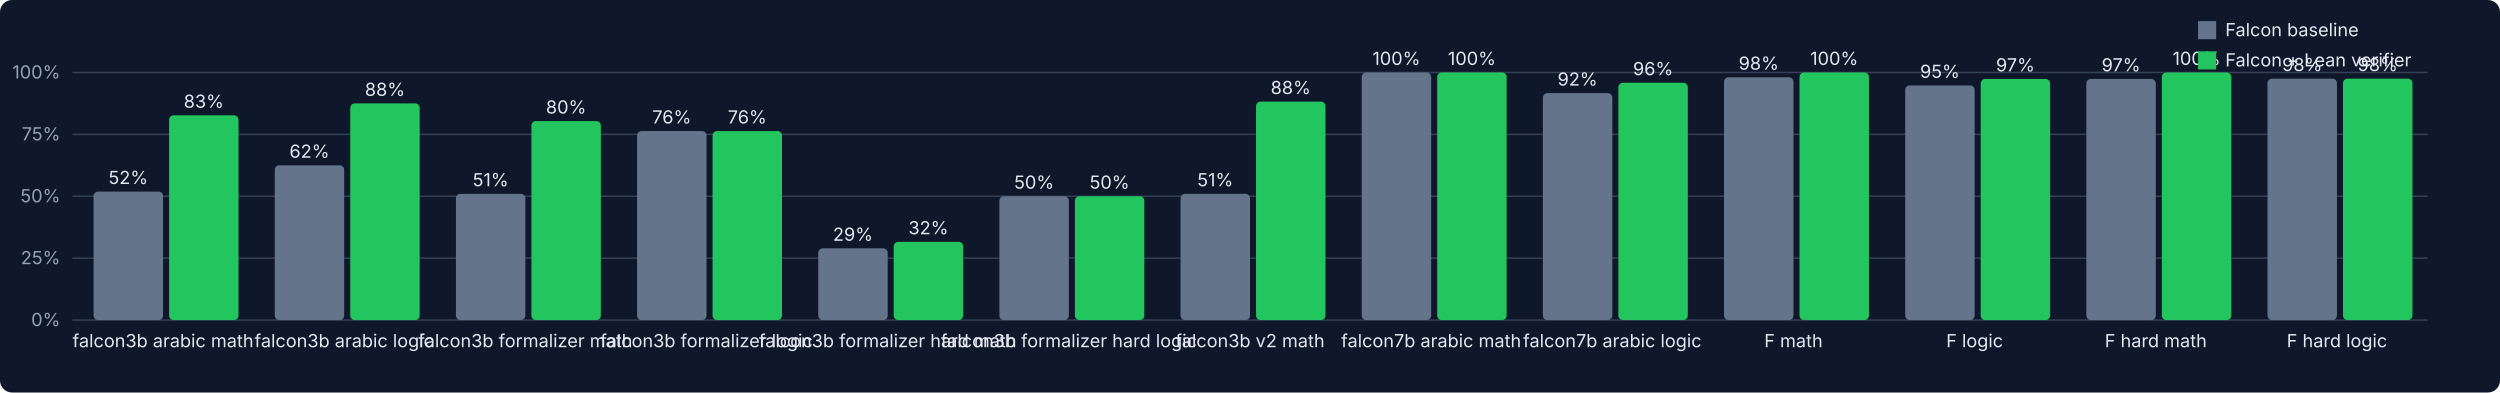
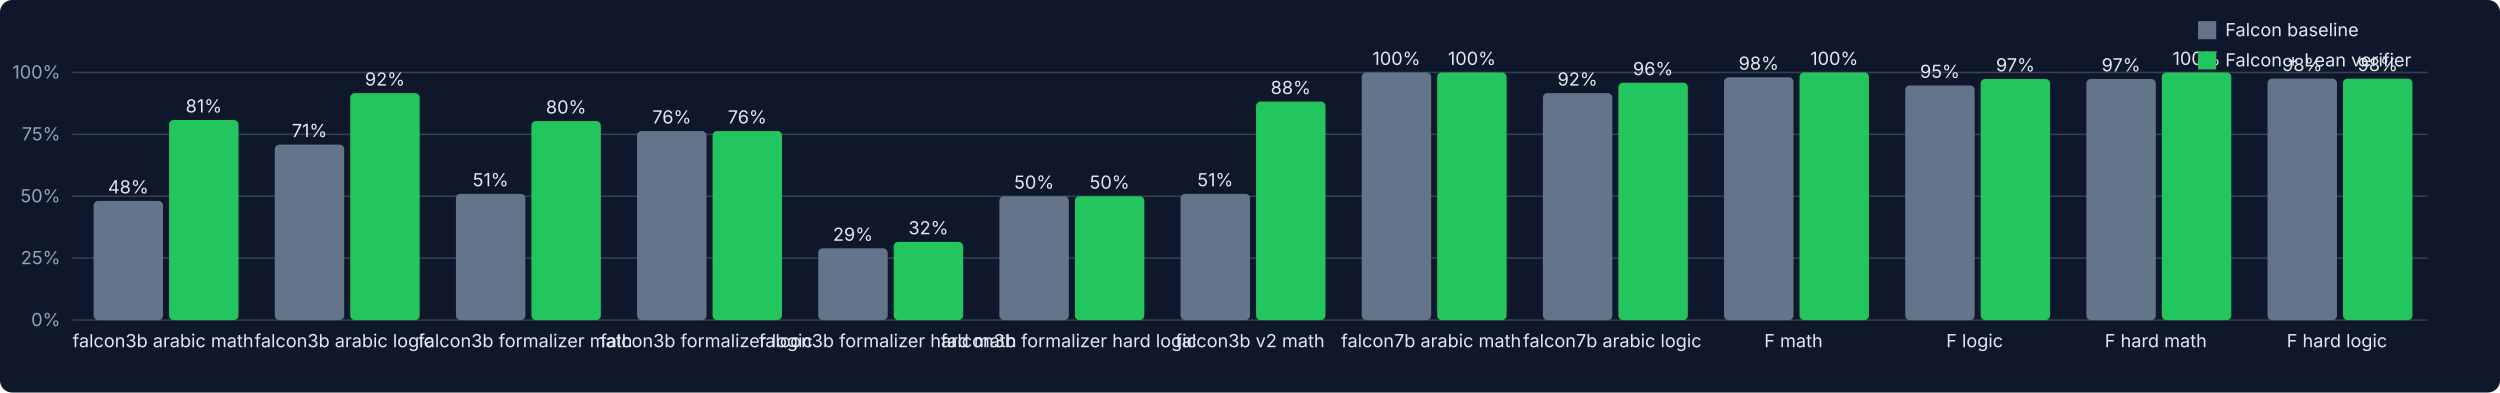
<svg xmlns="http://www.w3.org/2000/svg" viewBox="0 0 1656 260" width="1656" height="260" font-family="Inter,Segoe UI,sans-serif" font-size="12">
  <rect width="1656" height="260" fill="#0f172a" rx="8" />
  <line x1="48" x2="1608" y1="212.0" y2="212.0" stroke="#334155" />
  <text x="40" y="216.0" fill="#94a3b8" text-anchor="end">0%</text>
  <line x1="48" x2="1608" y1="171.0" y2="171.0" stroke="#334155" />
  <text x="40" y="175.0" fill="#94a3b8" text-anchor="end">25%</text>
  <line x1="48" x2="1608" y1="130.0" y2="130.0" stroke="#334155" />
  <text x="40" y="134.0" fill="#94a3b8" text-anchor="end">50%</text>
  <line x1="48" x2="1608" y1="89.0" y2="89.0" stroke="#334155" />
  <text x="40" y="93.0" fill="#94a3b8" text-anchor="end">75%</text>
  <line x1="48" x2="1608" y1="48.0" y2="48.0" stroke="#334155" />
  <text x="40" y="52.0" fill="#94a3b8" text-anchor="end">100%</text>
-   <rect x="62.0" y="126.9" width="46" height="85.1" fill="#64748b" rx="3" />
-   <text x="85.0" y="121.9" fill="#e2e8f0" text-anchor="middle">52%</text>
-   <rect x="112.0" y="76.4" width="46" height="135.6" fill="#22c55e" rx="3" />
-   <text x="135.0" y="71.4" fill="#e2e8f0" text-anchor="middle">83%</text>
+   <rect x="62.0" y="133.1" width="46" height="78.9" fill="#64748b" rx="3" />
+   <text x="85.0" y="128.1" fill="#e2e8f0" text-anchor="middle">48%</text>
+   <rect x="112.0" y="79.5" width="46" height="132.5" fill="#22c55e" rx="3" />
+   <text x="135.0" y="74.5" fill="#e2e8f0" text-anchor="middle">81%</text>
  <text x="108.0" y="230" fill="#e2e8f0" text-anchor="middle">falcon3b arabic math</text>
-   <rect x="182.0" y="109.5" width="46" height="102.5" fill="#64748b" rx="3" />
-   <text x="205.0" y="104.5" fill="#e2e8f0" text-anchor="middle">62%</text>
-   <rect x="232.0" y="68.5" width="46" height="143.5" fill="#22c55e" rx="3" />
-   <text x="255.0" y="63.5" fill="#e2e8f0" text-anchor="middle">88%</text>
+   <rect x="182.0" y="95.8" width="46" height="116.2" fill="#64748b" rx="3" />
+   <text x="205.0" y="90.8" fill="#e2e8f0" text-anchor="middle">71%</text>
+   <rect x="232.0" y="61.7" width="46" height="150.3" fill="#22c55e" rx="3" />
+   <text x="255.0" y="56.7" fill="#e2e8f0" text-anchor="middle">92%</text>
  <text x="228.0" y="230" fill="#e2e8f0" text-anchor="middle">falcon3b arabic logic</text>
  <rect x="302.0" y="128.4" width="46" height="83.6" fill="#64748b" rx="3" />
  <text x="325.0" y="123.4" fill="#e2e8f0" text-anchor="middle">51%</text>
  <rect x="352.0" y="80.2" width="46" height="131.8" fill="#22c55e" rx="3" />
  <text x="375.0" y="75.2" fill="#e2e8f0" text-anchor="middle">80%</text>
  <text x="348.0" y="230" fill="#e2e8f0" text-anchor="middle">falcon3b formalizer math</text>
  <rect x="422.0" y="86.8" width="46" height="125.2" fill="#64748b" rx="3" />
  <text x="445.0" y="81.8" fill="#e2e8f0" text-anchor="middle">76%</text>
  <rect x="472.0" y="86.8" width="46" height="125.2" fill="#22c55e" rx="3" />
  <text x="495.0" y="81.8" fill="#e2e8f0" text-anchor="middle">76%</text>
  <text x="468.0" y="230" fill="#e2e8f0" text-anchor="middle">falcon3b formalizer logic</text>
  <rect x="542.0" y="164.5" width="46" height="47.5" fill="#64748b" rx="3" />
  <text x="565.0" y="159.5" fill="#e2e8f0" text-anchor="middle">29%</text>
  <rect x="592.0" y="160.2" width="46" height="51.8" fill="#22c55e" rx="3" />
  <text x="615.0" y="155.2" fill="#e2e8f0" text-anchor="middle">32%</text>
  <text x="588.0" y="230" fill="#e2e8f0" text-anchor="middle">falcon3b formalizer hard math</text>
  <rect x="662.0" y="130.0" width="46" height="82.0" fill="#64748b" rx="3" />
  <text x="685.0" y="125.0" fill="#e2e8f0" text-anchor="middle">50%</text>
  <rect x="712.0" y="130.0" width="46" height="82.0" fill="#22c55e" rx="3" />
  <text x="735.0" y="125.0" fill="#e2e8f0" text-anchor="middle">50%</text>
  <text x="708.0" y="230" fill="#e2e8f0" text-anchor="middle">falcon3b formalizer hard logic</text>
  <rect x="782.0" y="128.4" width="46" height="83.6" fill="#64748b" rx="3" />
  <text x="805.0" y="123.4" fill="#e2e8f0" text-anchor="middle">51%</text>
  <rect x="832.0" y="67.3" width="46" height="144.7" fill="#22c55e" rx="3" />
  <text x="855.0" y="62.3" fill="#e2e8f0" text-anchor="middle">88%</text>
  <text x="828.0" y="230" fill="#e2e8f0" text-anchor="middle">falcon3b v2 math</text>
  <rect x="902.0" y="48.0" width="46" height="164.0" fill="#64748b" rx="3" />
  <text x="925.0" y="43.0" fill="#e2e8f0" text-anchor="middle">100%</text>
  <rect x="952.0" y="48.0" width="46" height="164.0" fill="#22c55e" rx="3" />
  <text x="975.0" y="43.0" fill="#e2e8f0" text-anchor="middle">100%</text>
  <text x="948.0" y="230" fill="#e2e8f0" text-anchor="middle">falcon7b arabic math</text>
  <rect x="1022.0" y="61.7" width="46" height="150.3" fill="#64748b" rx="3" />
  <text x="1045.0" y="56.7" fill="#e2e8f0" text-anchor="middle">92%</text>
  <rect x="1072.0" y="54.8" width="46" height="157.2" fill="#22c55e" rx="3" />
  <text x="1095.0" y="49.8" fill="#e2e8f0" text-anchor="middle">96%</text>
  <text x="1068.0" y="230" fill="#e2e8f0" text-anchor="middle">falcon7b arabic logic</text>
  <rect x="1142.0" y="51.2" width="46" height="160.8" fill="#64748b" rx="3" />
  <text x="1165.0" y="46.2" fill="#e2e8f0" text-anchor="middle">98%</text>
  <rect x="1192.0" y="48.0" width="46" height="164.0" fill="#22c55e" rx="3" />
  <text x="1215.0" y="43.0" fill="#e2e8f0" text-anchor="middle">100%</text>
  <text x="1188.0" y="230" fill="#e2e8f0" text-anchor="middle">F math</text>
  <rect x="1262.0" y="56.6" width="46" height="155.4" fill="#64748b" rx="3" />
  <text x="1285.0" y="51.6" fill="#e2e8f0" text-anchor="middle">95%</text>
  <rect x="1312.0" y="52.3" width="46" height="159.7" fill="#22c55e" rx="3" />
  <text x="1335.0" y="47.3" fill="#e2e8f0" text-anchor="middle">97%</text>
  <text x="1308.0" y="230" fill="#e2e8f0" text-anchor="middle">F logic</text>
  <rect x="1382.0" y="52.3" width="46" height="159.7" fill="#64748b" rx="3" />
  <text x="1405.0" y="47.3" fill="#e2e8f0" text-anchor="middle">97%</text>
  <rect x="1432.0" y="48.0" width="46" height="164.0" fill="#22c55e" rx="3" />
  <text x="1455.0" y="43.0" fill="#e2e8f0" text-anchor="middle">100%</text>
  <text x="1428.0" y="230" fill="#e2e8f0" text-anchor="middle">F hard math</text>
  <rect x="1502.0" y="52.1" width="46" height="159.9" fill="#64748b" rx="3" />
  <text x="1525.0" y="47.1" fill="#e2e8f0" text-anchor="middle">98%</text>
  <rect x="1552.0" y="52.1" width="46" height="159.9" fill="#22c55e" rx="3" />
  <text x="1575.0" y="47.1" fill="#e2e8f0" text-anchor="middle">98%</text>
  <text x="1548.0" y="230" fill="#e2e8f0" text-anchor="middle">F hard logic</text>
  <rect x="1456" y="14" width="12" height="12" fill="#64748b" />
  <text x="1474" y="24" fill="#e2e8f0">Falcon baseline</text>
  <rect x="1456" y="34" width="12" height="12" fill="#22c55e" />
  <text x="1474" y="44" fill="#e2e8f0">Falcon + Lean verifier</text>
</svg>
